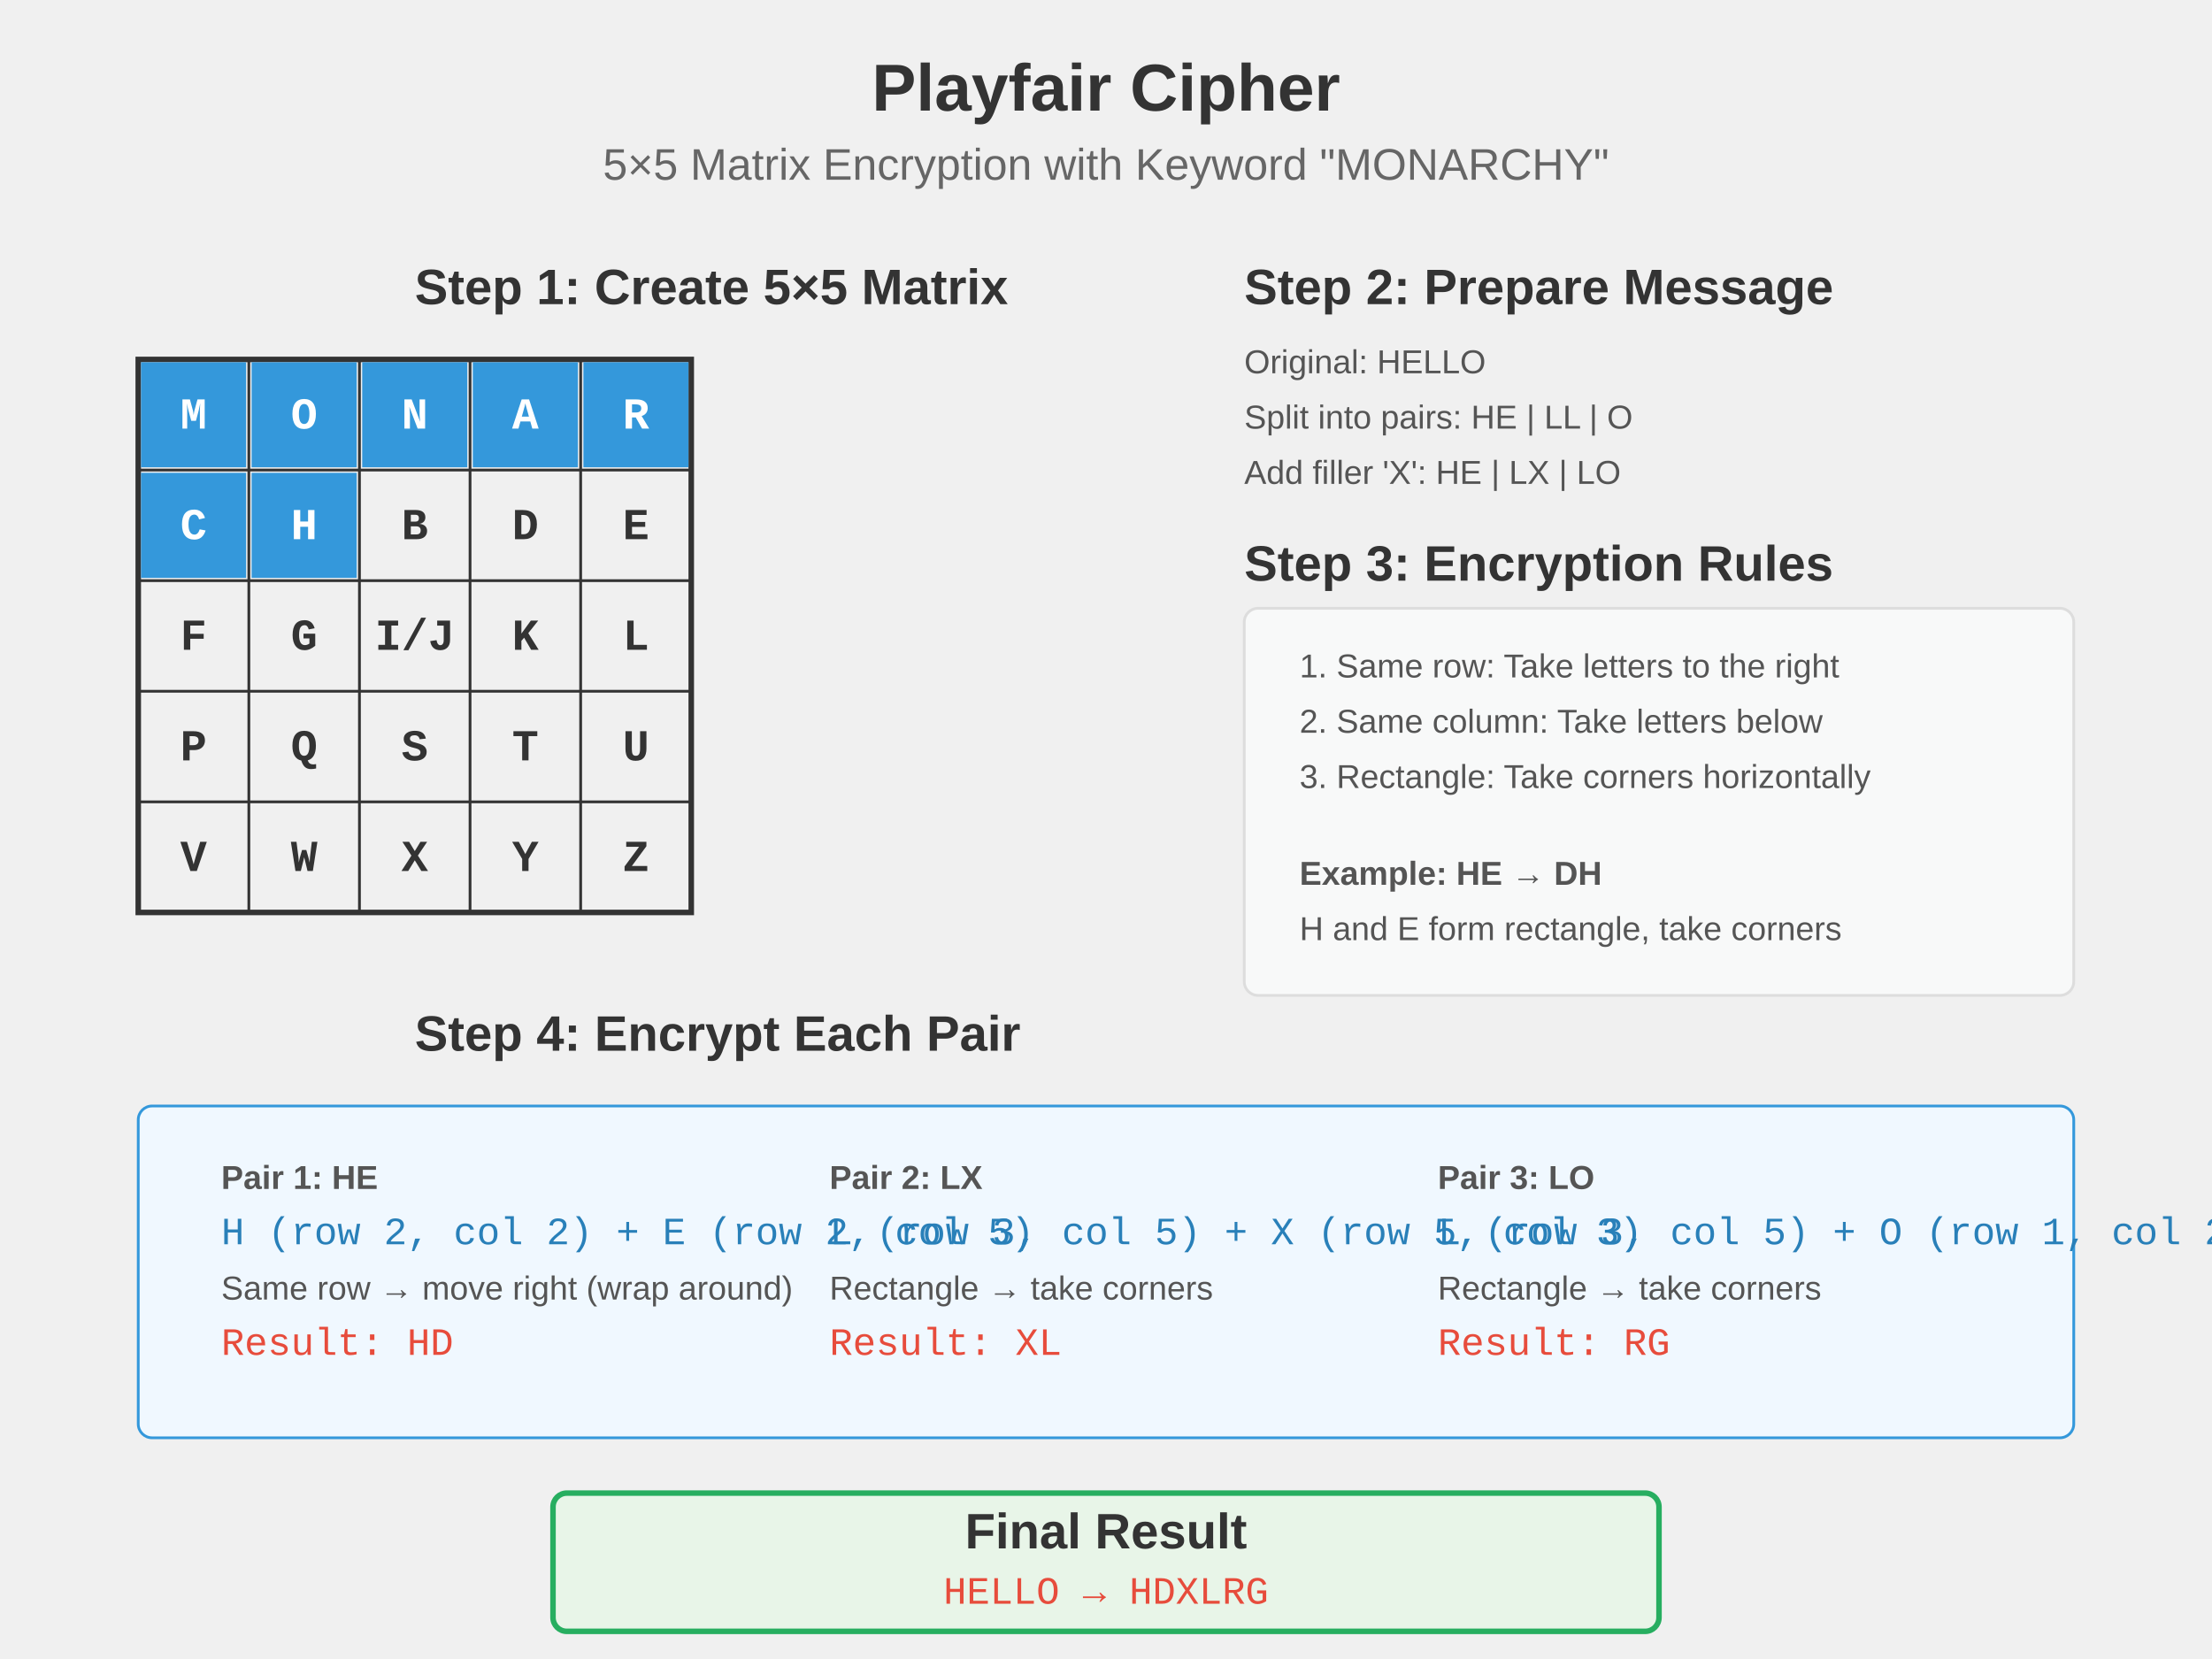
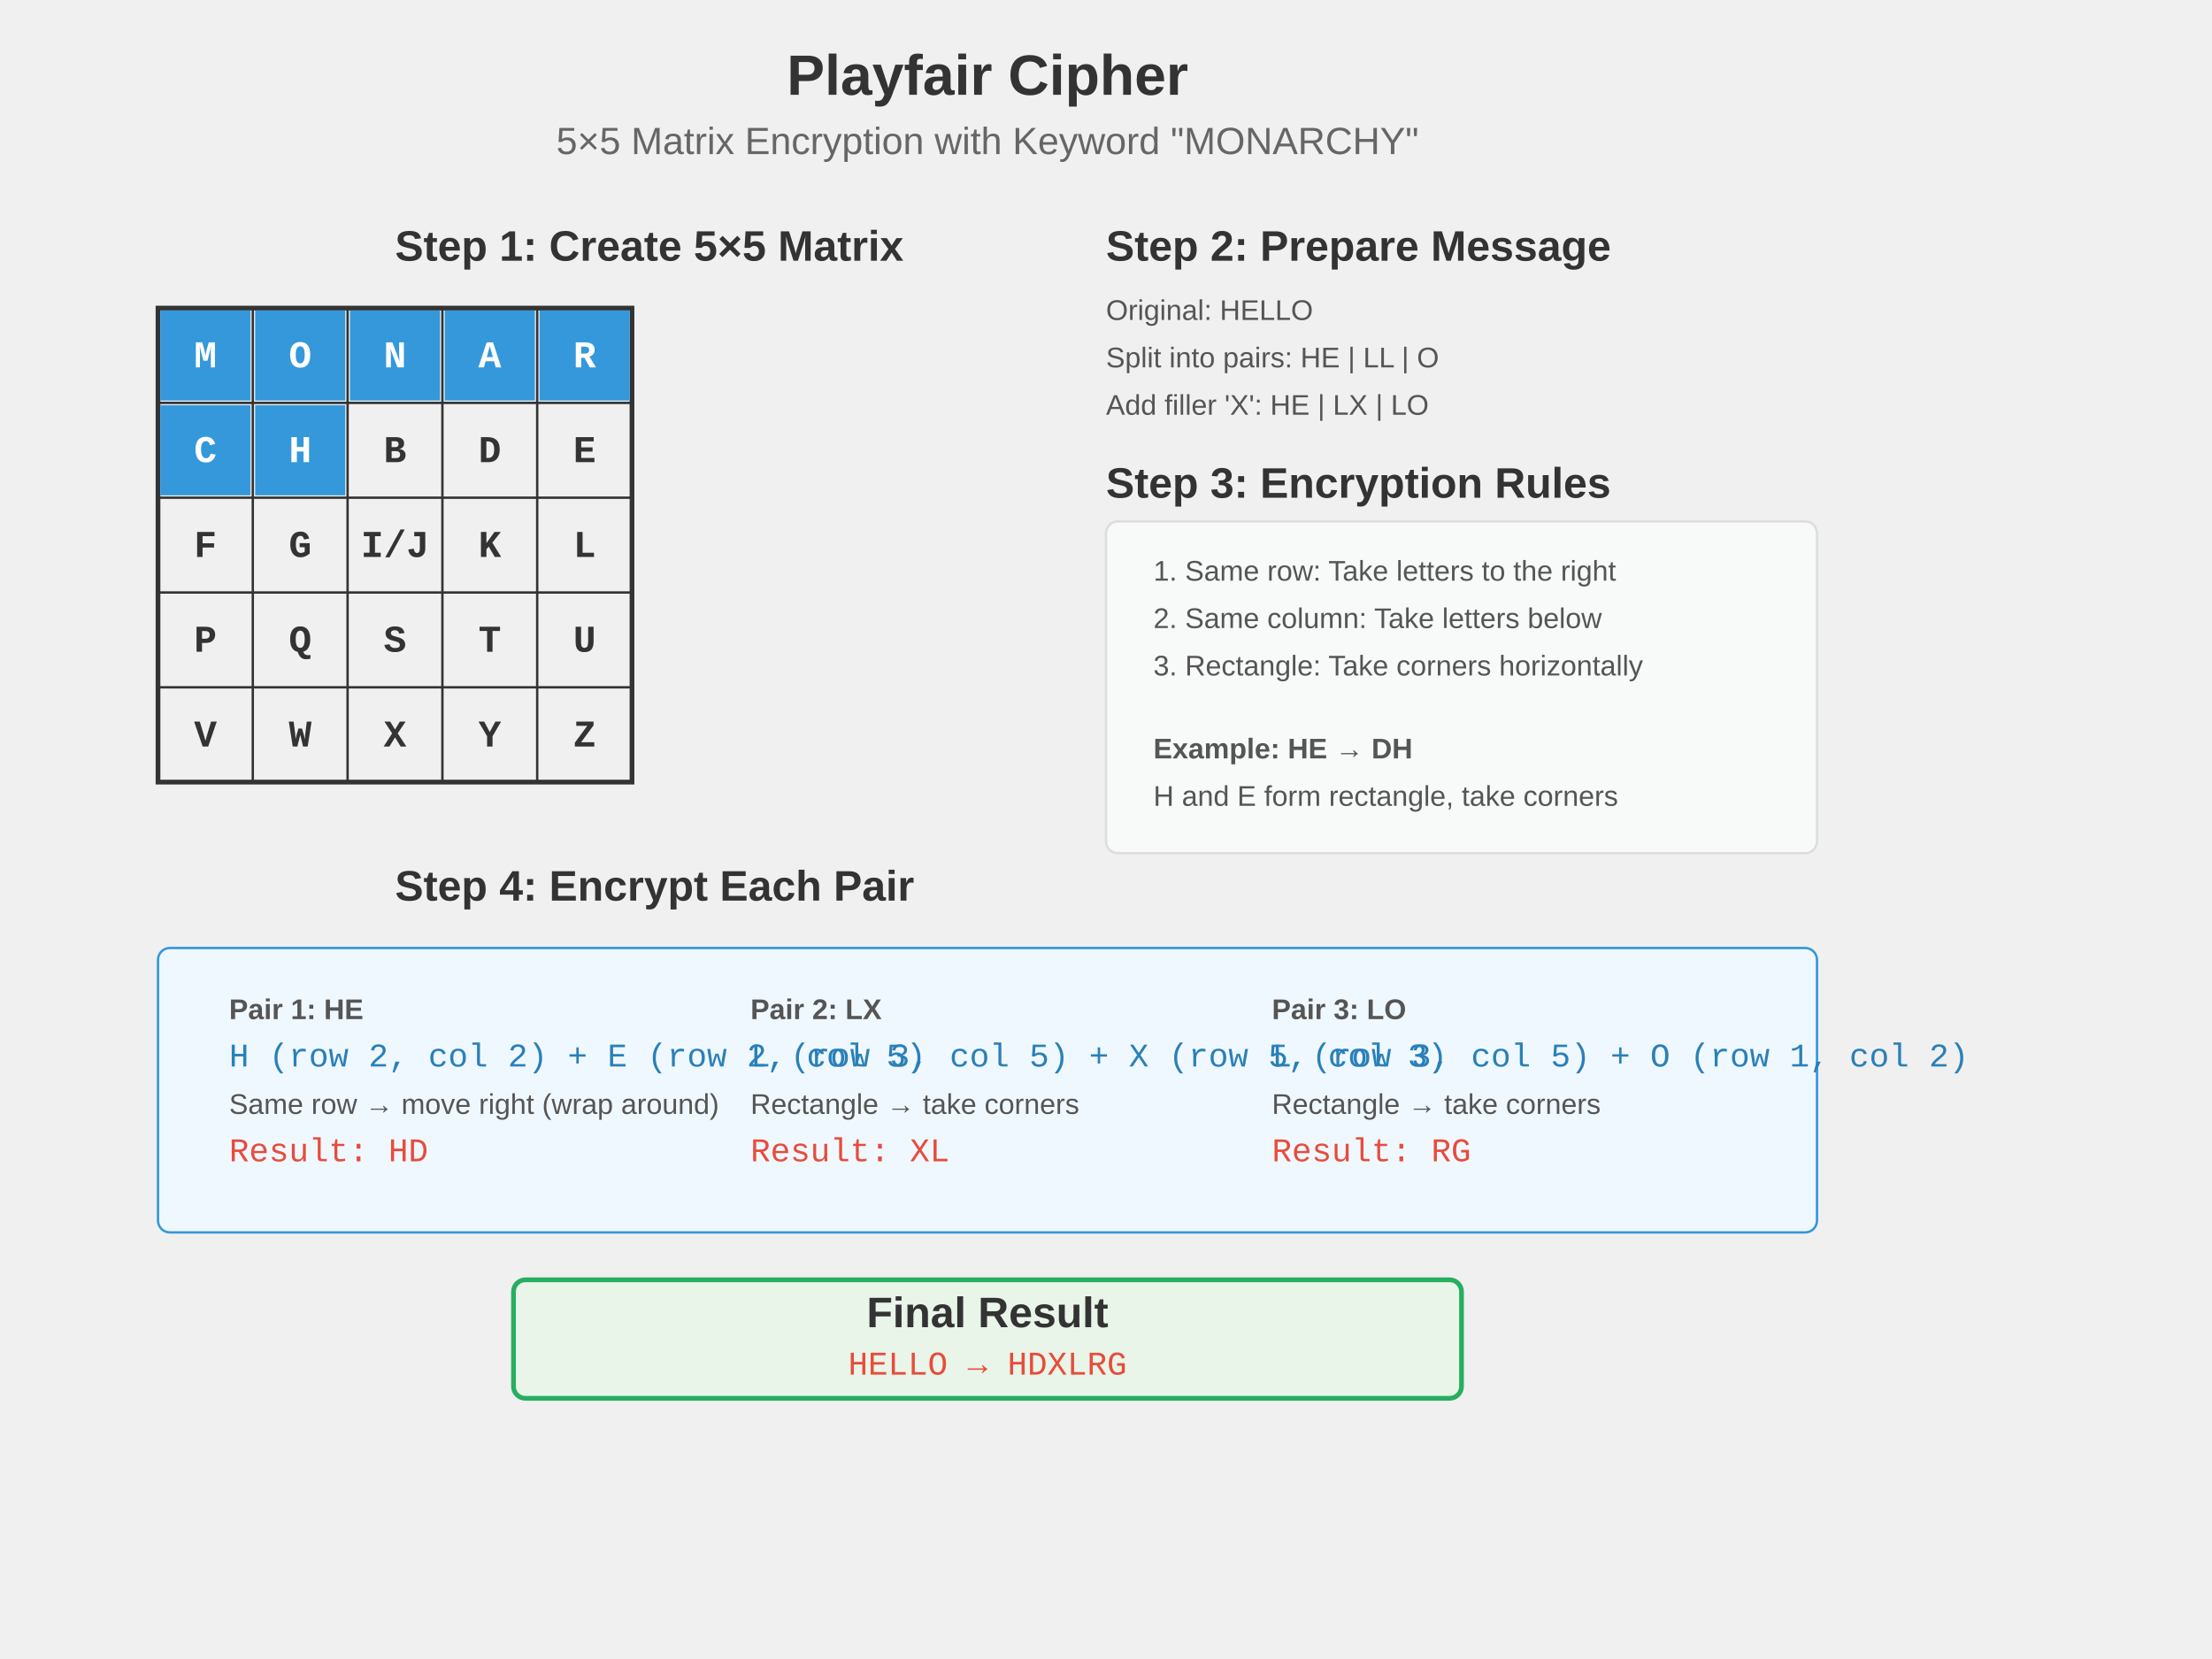
- <svg xmlns="http://www.w3.org/2000/svg" width="800" height="600" viewBox="0 0 800 600">
+ <svg xmlns="http://www.w3.org/2000/svg" width="800" height="600" viewBox="0 0 900 700">
  <style>
    .title {
      font-family: Arial, sans-serif;
      font-size: 24px;
      font-weight: bold;
      fill: #333;
    }
    .subtitle {
      font-family: Arial, sans-serif;
      font-size: 16px;
      fill: #666;
    }
    .step-title {
      font-family: Arial, sans-serif;
      font-size: 18px;
      font-weight: bold;
      fill: #333;
    }
    .matrix-cell {
      font-family: "Courier New", monospace;
      font-size: 16px;
      font-weight: bold;
      fill: #333;
    }
    .keyword-cell {
      font-family: "Courier New", monospace;
      font-size: 16px;
      font-weight: bold;
      fill: #fff;
    }
    .plaintext {
      font-family: "Courier New", monospace;
      font-size: 14px;
      fill: #2980B9;
    }
    .ciphertext {
      font-family: "Courier New", monospace;
      font-size: 14px;
      fill: #E74C3C;
    }
    .step-number {
      font-family: Arial, sans-serif;
      font-size: 14px;
      font-weight: bold;
      fill: white;
    }
    .description {
      font-family: Arial, sans-serif;
      font-size: 12px;
      fill: #555;
    }
    .arrow {
      stroke: #555;
      stroke-width: 2;
      fill: none;
      marker-end: url(#arrowhead);
    }
  </style>
  <defs>
    <marker id="arrowhead" markerWidth="10" markerHeight="7" refX="9" refY="3.5" orient="auto">
      <polygon points="0 0, 10 3.5, 0 7" fill="#555" />
    </marker>
    <filter id="shadow" x="-10%" y="-10%" width="120%" height="120%">
      <feDropShadow dx="3" dy="3" stdDeviation="3" flood-opacity="0.3" />
    </filter>
  </defs>
  <text x="400" y="40" class="title" text-anchor="middle">Playfair Cipher</text>
  <text x="400" y="65" class="subtitle" text-anchor="middle">5×5 Matrix Encryption with Keyword "MONARCHY"</text>
  <text x="150" y="110" class="step-title">Step 1: Create 5×5 Matrix</text>
  <g transform="translate(50, 130)">
    <rect x="0" y="0" width="200" height="200" fill="none" stroke="#333" stroke-width="2" />
    <line x1="0" y1="40" x2="200" y2="40" stroke="#333" stroke-width="1" />
    <line x1="0" y1="80" x2="200" y2="80" stroke="#333" stroke-width="1" />
    <line x1="0" y1="120" x2="200" y2="120" stroke="#333" stroke-width="1" />
    <line x1="0" y1="160" x2="200" y2="160" stroke="#333" stroke-width="1" />
    <line x1="40" y1="0" x2="40" y2="200" stroke="#333" stroke-width="1" />
    <line x1="80" y1="0" x2="80" y2="200" stroke="#333" stroke-width="1" />
    <line x1="120" y1="0" x2="120" y2="200" stroke="#333" stroke-width="1" />
    <line x1="160" y1="0" x2="160" y2="200" stroke="#333" stroke-width="1" />
    <rect x="1" y="1" width="38" height="38" fill="#3498DB" />
    <rect x="41" y="1" width="38" height="38" fill="#3498DB" />
    <rect x="81" y="1" width="38" height="38" fill="#3498DB" />
    <rect x="121" y="1" width="38" height="38" fill="#3498DB" />
    <rect x="161" y="1" width="38" height="38" fill="#3498DB" />
    <rect x="1" y="41" width="38" height="38" fill="#3498DB" />
    <rect x="41" y="41" width="38" height="38" fill="#3498DB" />
    <text x="20" y="25" class="keyword-cell" text-anchor="middle">M</text>
    <text x="60" y="25" class="keyword-cell" text-anchor="middle">O</text>
    <text x="100" y="25" class="keyword-cell" text-anchor="middle">N</text>
    <text x="140" y="25" class="keyword-cell" text-anchor="middle">A</text>
    <text x="180" y="25" class="keyword-cell" text-anchor="middle">R</text>
    <text x="20" y="65" class="keyword-cell" text-anchor="middle">C</text>
    <text x="60" y="65" class="keyword-cell" text-anchor="middle">H</text>
    <text x="100" y="65" class="matrix-cell" text-anchor="middle">B</text>
    <text x="140" y="65" class="matrix-cell" text-anchor="middle">D</text>
    <text x="180" y="65" class="matrix-cell" text-anchor="middle">E</text>
    <text x="20" y="105" class="matrix-cell" text-anchor="middle">F</text>
    <text x="60" y="105" class="matrix-cell" text-anchor="middle">G</text>
    <text x="100" y="105" class="matrix-cell" text-anchor="middle">I/J</text>
    <text x="140" y="105" class="matrix-cell" text-anchor="middle">K</text>
    <text x="180" y="105" class="matrix-cell" text-anchor="middle">L</text>
    <text x="20" y="145" class="matrix-cell" text-anchor="middle">P</text>
    <text x="60" y="145" class="matrix-cell" text-anchor="middle">Q</text>
    <text x="100" y="145" class="matrix-cell" text-anchor="middle">S</text>
    <text x="140" y="145" class="matrix-cell" text-anchor="middle">T</text>
    <text x="180" y="145" class="matrix-cell" text-anchor="middle">U</text>
    <text x="20" y="185" class="matrix-cell" text-anchor="middle">V</text>
    <text x="60" y="185" class="matrix-cell" text-anchor="middle">W</text>
    <text x="100" y="185" class="matrix-cell" text-anchor="middle">X</text>
    <text x="140" y="185" class="matrix-cell" text-anchor="middle">Y</text>
    <text x="180" y="185" class="matrix-cell" text-anchor="middle">Z</text>
  </g>
  <text x="450" y="110" class="step-title">Step 2: Prepare Message</text>
  <text x="450" y="135" class="description">Original: HELLO</text>
  <text x="450" y="155" class="description">Split into pairs: HE | LL | O</text>
  <text x="450" y="175" class="description">Add filler 'X': HE | LX | LO</text>
  <text x="450" y="210" class="step-title">Step 3: Encryption Rules</text>
  <rect x="450" y="220" width="300" height="140" rx="5" ry="5" fill="#F8F9F9" stroke="#DDD" stroke-width="1" />
  <text x="470" y="245" class="description">1. Same row: Take letters to the right</text>
  <text x="470" y="265" class="description">2. Same column: Take letters below</text>
  <text x="470" y="285" class="description">3. Rectangle: Take corners horizontally</text>
  <text x="470" y="320" class="description" font-weight="bold">Example: HE → DH</text>
  <text x="470" y="340" class="description">H and E form rectangle, take corners</text>
  <text x="150" y="380" class="step-title">Step 4: Encrypt Each Pair</text>
  <rect x="50" y="400" width="700" height="120" rx="5" ry="5" fill="#F0F8FF" stroke="#3498DB" stroke-width="1" />
  <text x="80" y="430" class="description" font-weight="bold">Pair 1: HE</text>
  <text x="80" y="450" class="plaintext">H (row 2, col 2) + E (row 2, col 5)</text>
  <text x="80" y="470" class="description">Same row → move right (wrap around)</text>
  <text x="80" y="490" class="ciphertext">Result: HD</text>
  <text x="300" y="430" class="description" font-weight="bold">Pair 2: LX</text>
  <text x="300" y="450" class="plaintext">L (row 3, col 5) + X (row 5, col 3)</text>
  <text x="300" y="470" class="description">Rectangle → take corners</text>
  <text x="300" y="490" class="ciphertext">Result: XL</text>
  <text x="520" y="430" class="description" font-weight="bold">Pair 3: LO</text>
  <text x="520" y="450" class="plaintext">L (row 3, col 5) + O (row 1, col 2)</text>
  <text x="520" y="470" class="description">Rectangle → take corners</text>
  <text x="520" y="490" class="ciphertext">Result: RG</text>
  <rect x="200" y="540" width="400" height="50" rx="5" ry="5" fill="#E8F5E8" stroke="#27AE60" stroke-width="2" />
  <text x="400" y="560" class="step-title" text-anchor="middle">Final Result</text>
  <text x="400" y="580" class="ciphertext" text-anchor="middle" font-size="18">HELLO → HDXLRG</text>
</svg>
